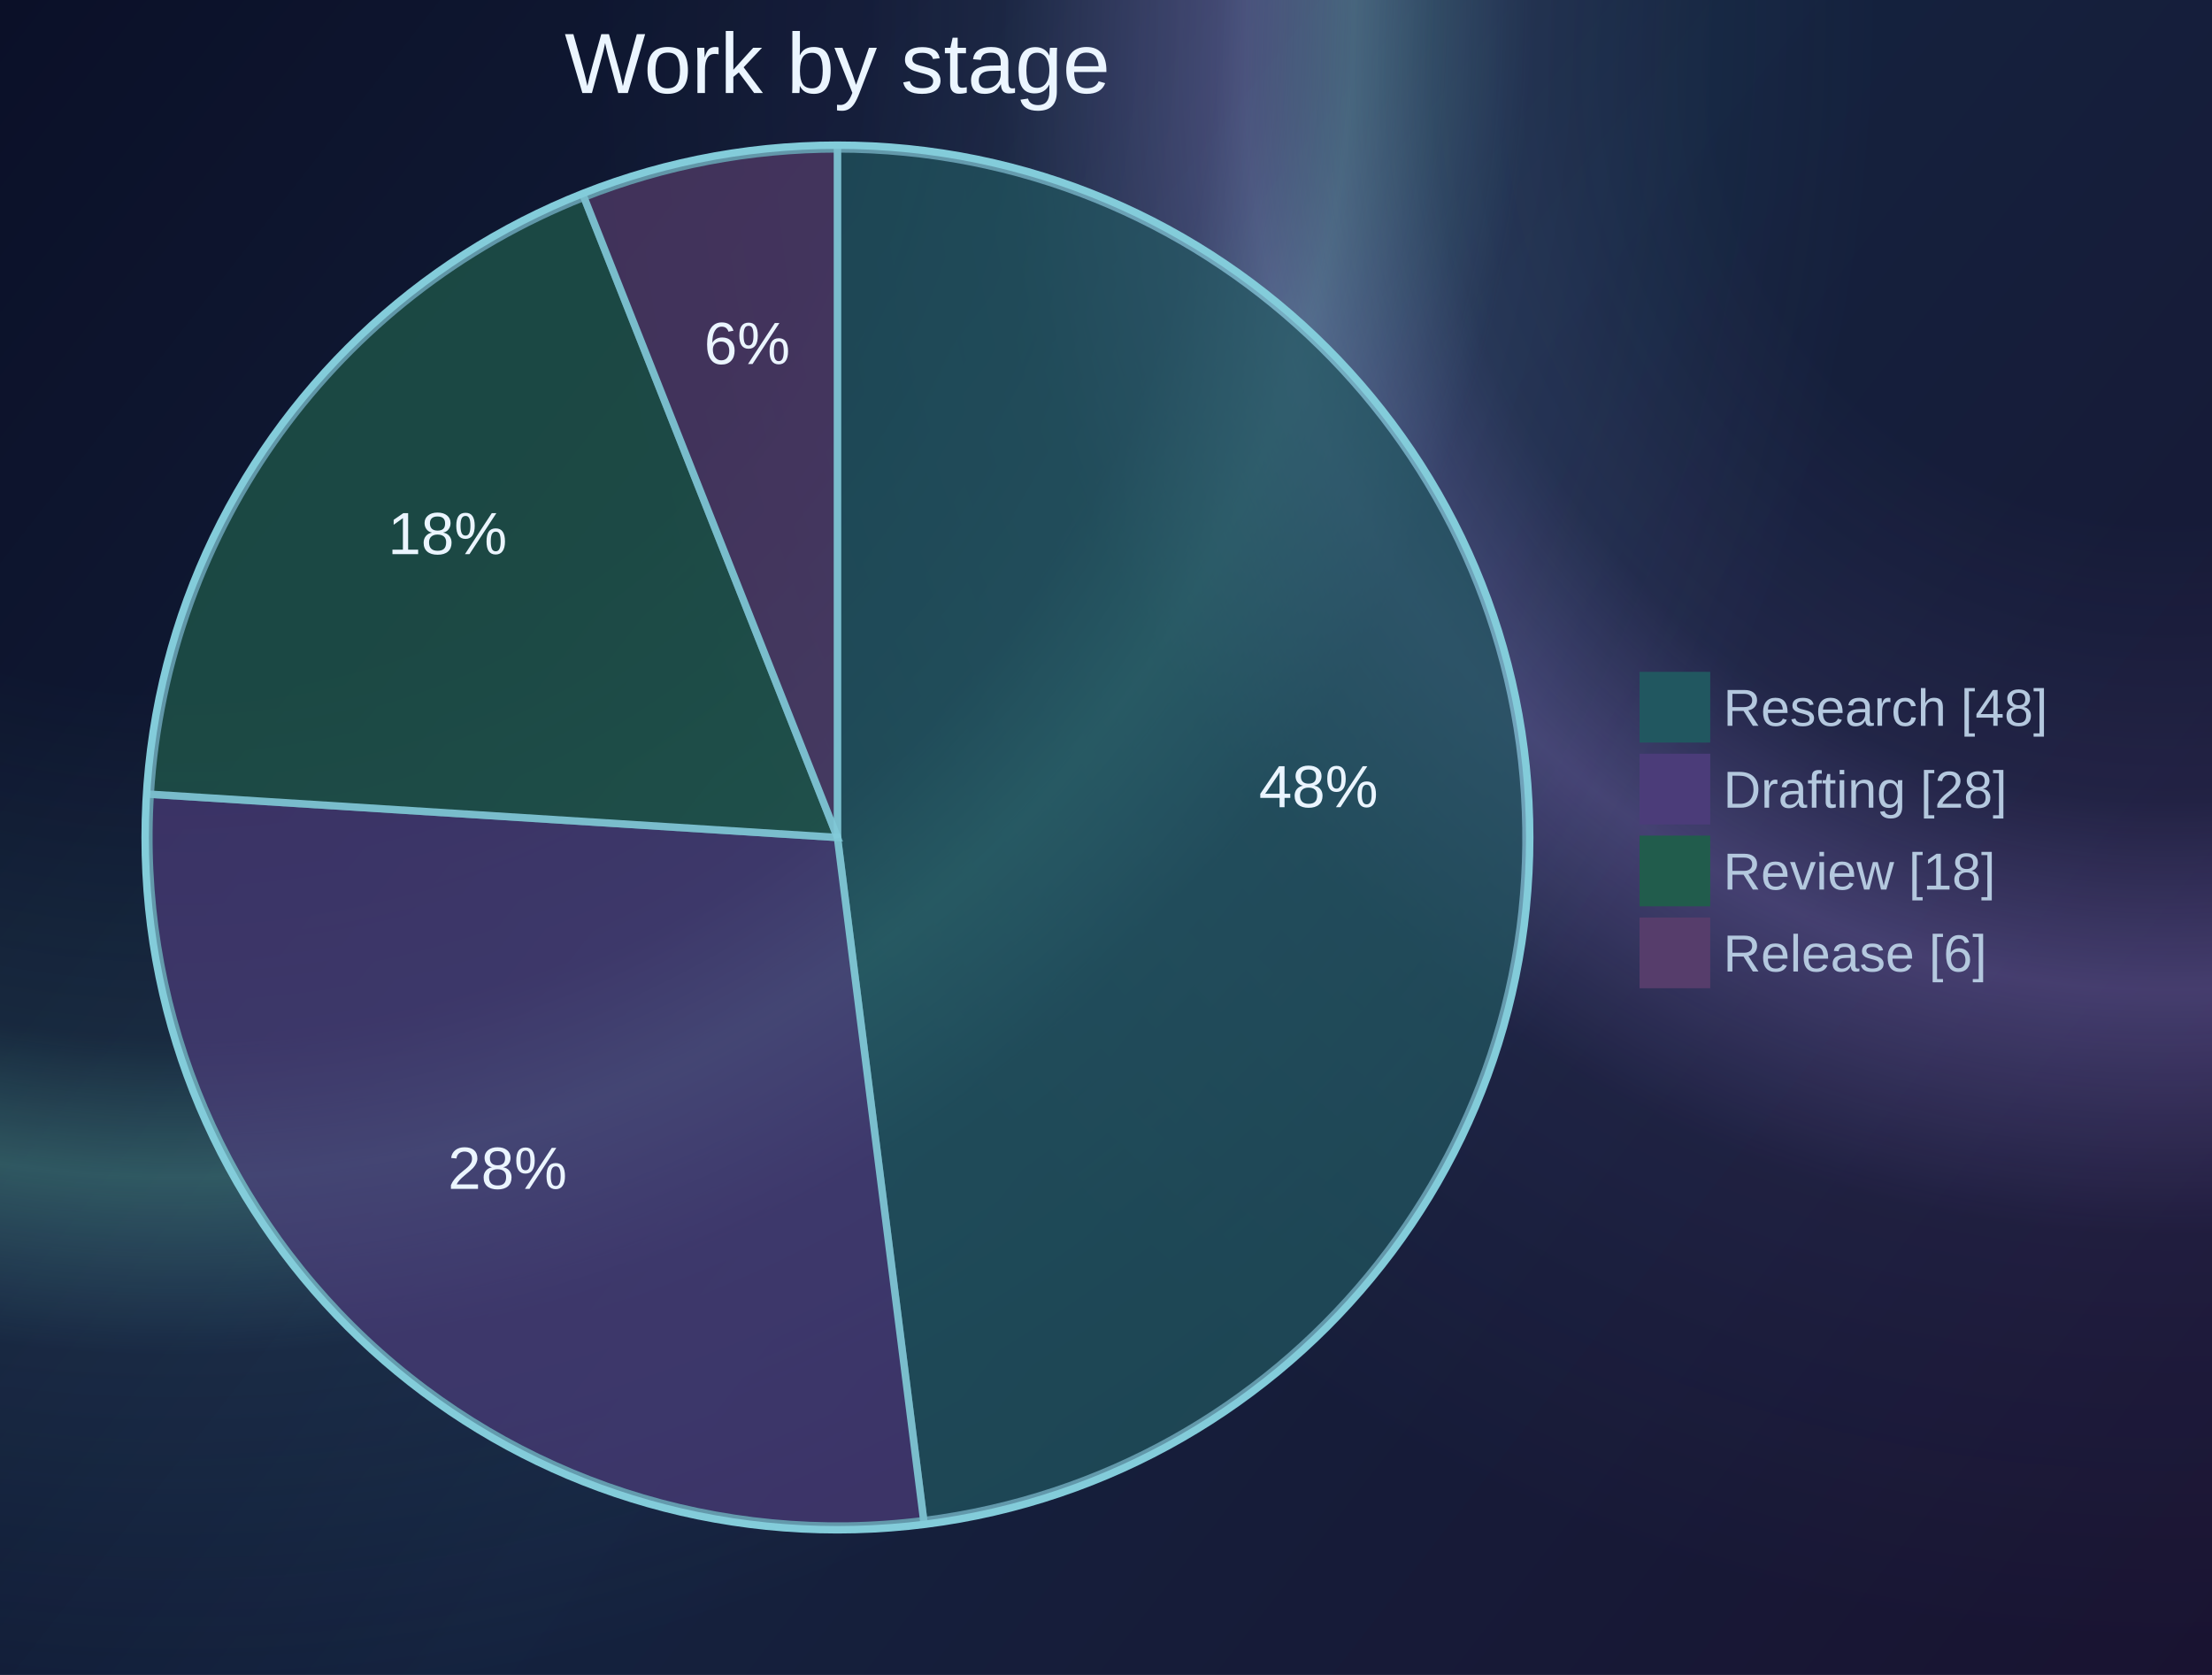
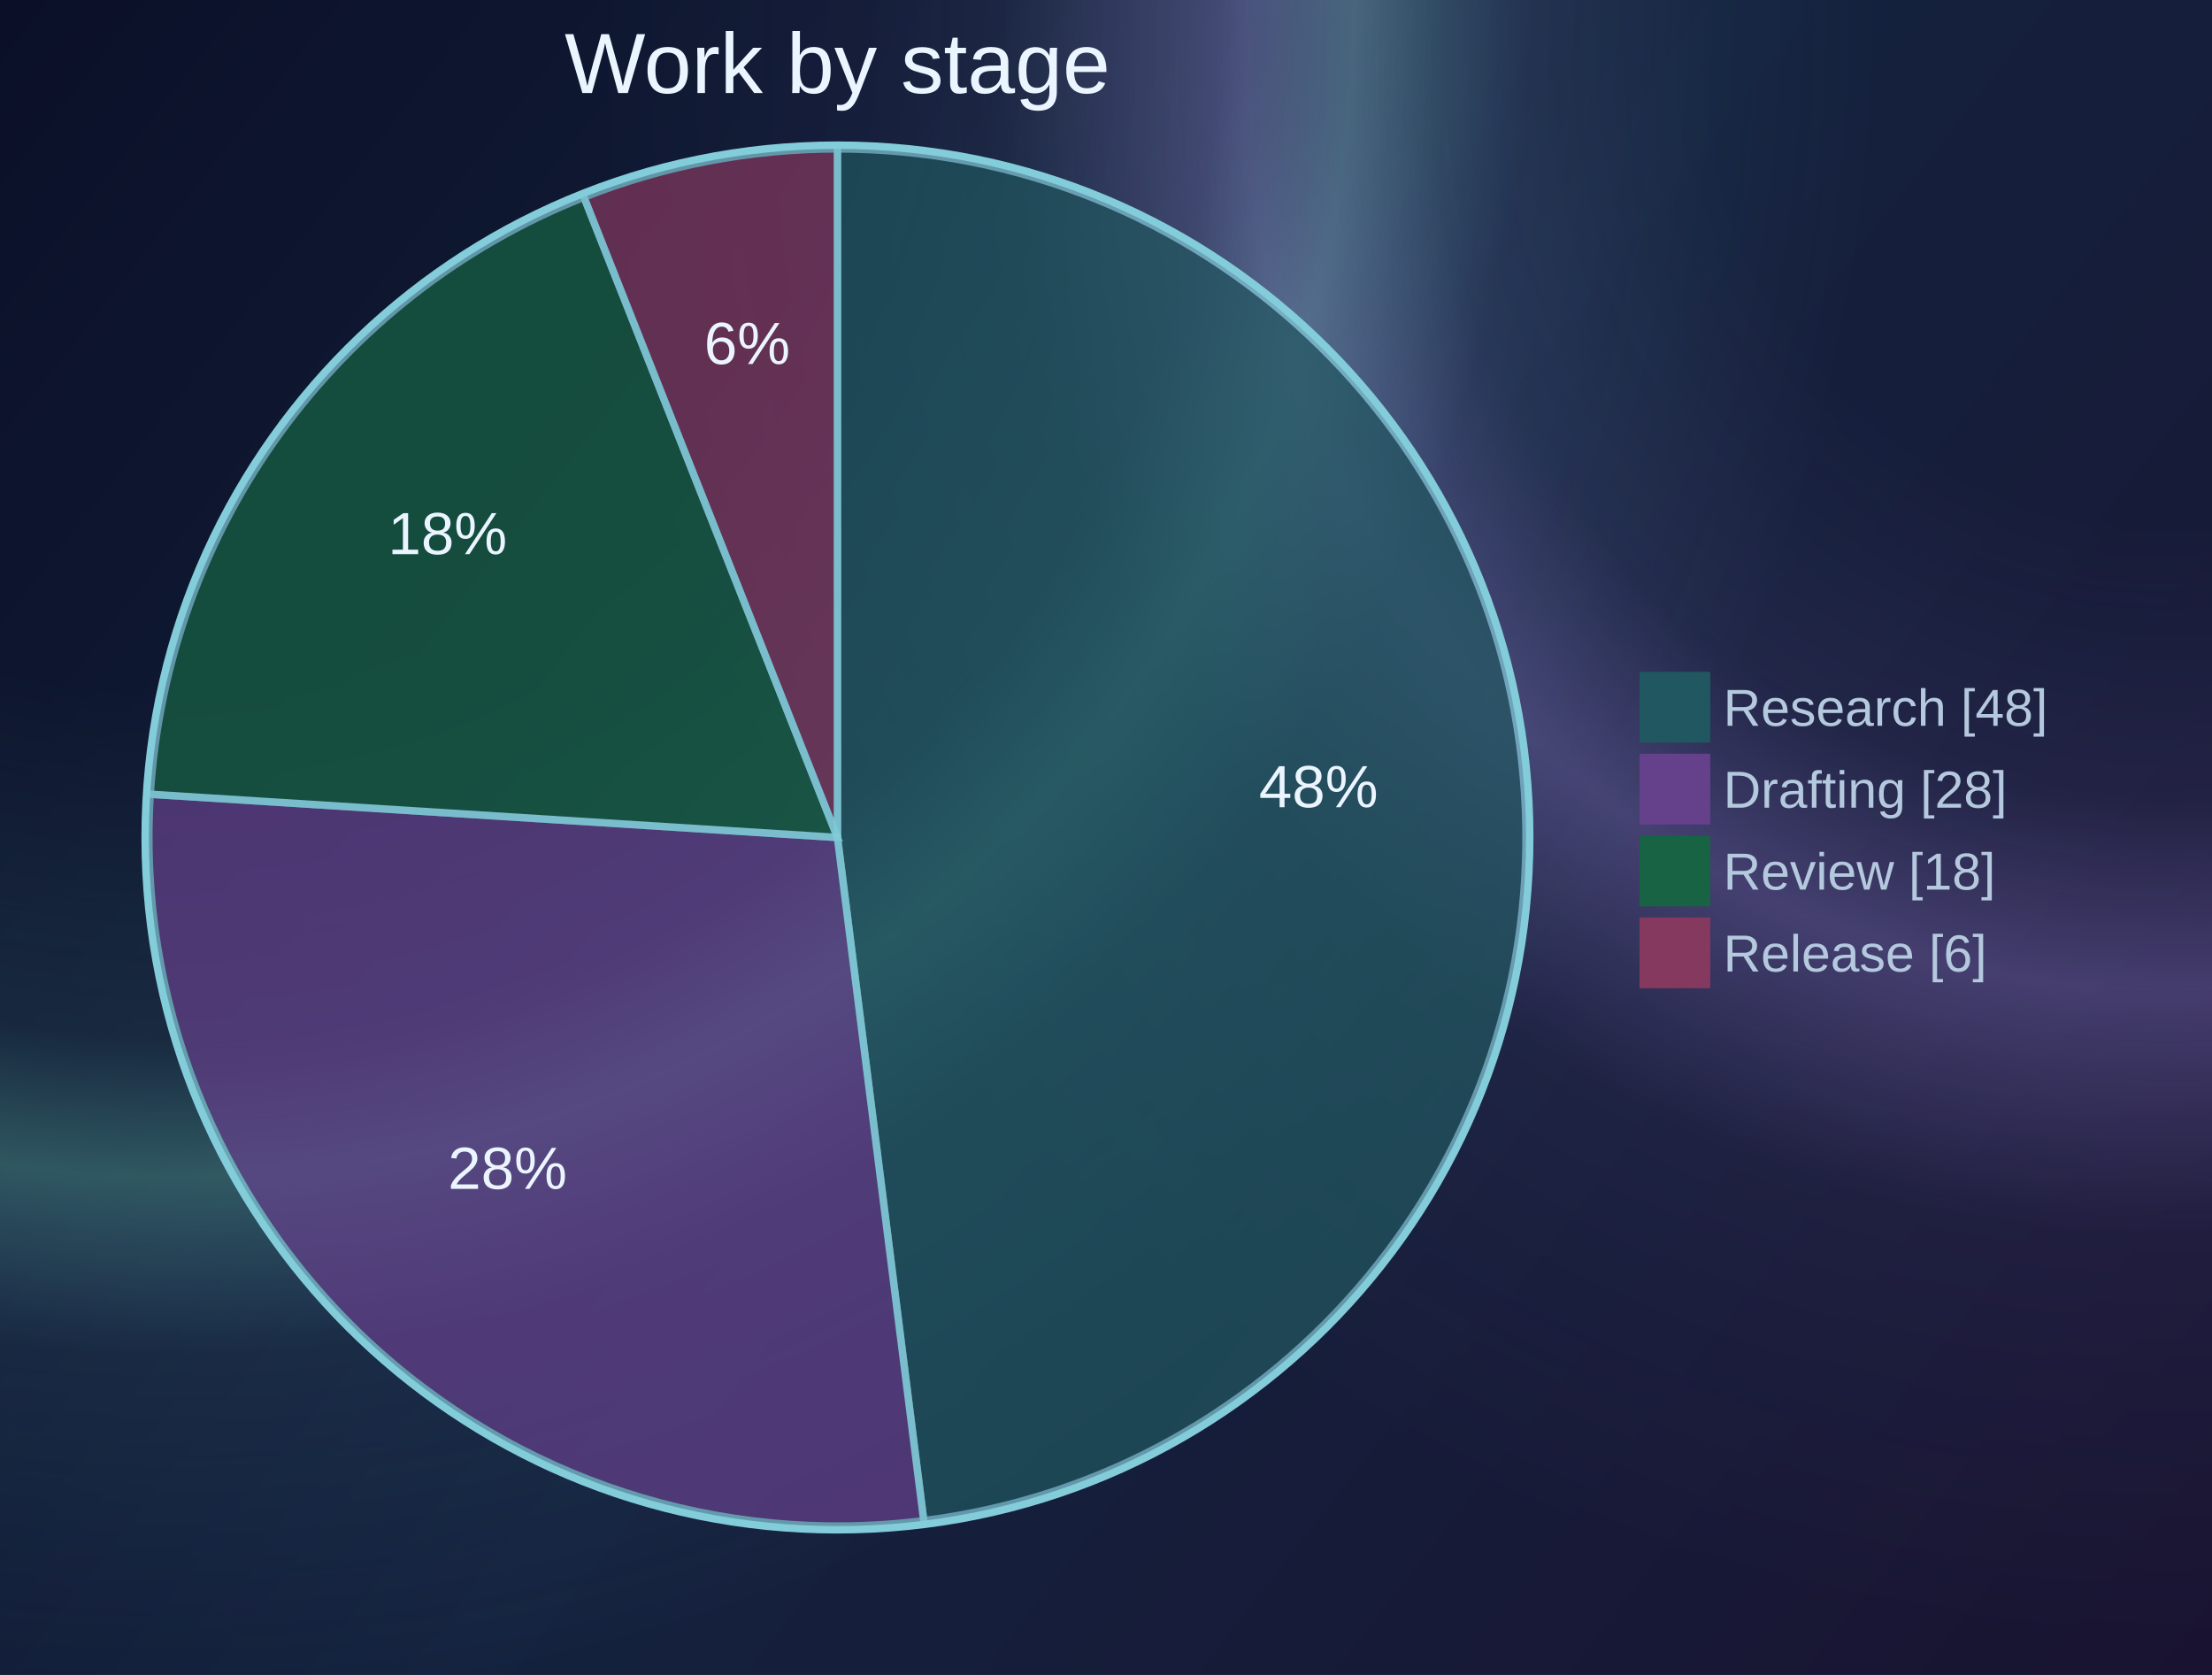
- <svg xmlns="http://www.w3.org/2000/svg" id="merman" width="100%" viewBox="0 0 594.312 450" style="max-width: 594.312px;" role="graphics-document document" aria-roledescription="pie">
+ <svg xmlns="http://www.w3.org/2000/svg" id="merman" width="100%" viewBox="0 0 594.305 450" style="max-width: 594.305px;" role="graphics-document document" aria-roledescription="pie">
  <defs>
-     <linearGradient id="merman-merman-theme-canvas-base-gradient" gradientUnits="userSpaceOnUse" x1="3.476" y1="-4.449" x2="590.837" y2="454.449">
+     <linearGradient id="merman-merman-theme-canvas-base-gradient" gradientUnits="userSpaceOnUse" x1="3.474" y1="-4.447" x2="590.831" y2="454.447">
      <stop offset="0%" stop-color="#0B1028" />
      <stop offset="50%" stop-color="#14223E" />
      <stop offset="100%" stop-color="#191331" />
    </linearGradient>
  </defs>
-   <rect class="merman-theme-canvas-base" data-merman-theme-canvas="base" aria-hidden="true" pointer-events="none" x="0" y="0" width="594.312" height="450" fill="url(#merman-merman-theme-canvas-base-gradient)" />
+   <rect class="merman-theme-canvas-base" data-merman-theme-canvas="base" aria-hidden="true" pointer-events="none" x="0" y="0" width="594.305" height="450" fill="url(#merman-merman-theme-canvas-base-gradient)" />
  <defs>
-     <radialGradient id="merman-merman-theme-canvas-layer-0-gradient" gradientUnits="userSpaceOnUse" cx="47.545" cy="0" r="527.118">
+     <radialGradient id="merman-merman-theme-canvas-layer-0-gradient" gradientUnits="userSpaceOnUse" cx="47.544" cy="0" r="527.114">
      <stop offset="0%" stop-color="rgba(120, 232, 202, 0)" />
      <stop offset="35%" stop-color="rgba(120, 232, 202, 0)" />
      <stop offset="53%" stop-color="rgba(120, 232, 202, 0.08)" />
      <stop offset="60%" stop-color="rgba(120, 232, 202, 0.3)" />
      <stop offset="69%" stop-color="rgba(130, 220, 236, 0.07)" />
      <stop offset="87%" stop-color="rgba(130, 220, 236, 0)" />
      <stop offset="100%" stop-color="rgba(130, 220, 236, 0)" />
    </radialGradient>
  </defs>
  <g class="merman-theme-canvas-layer" data-merman-theme-canvas-layer="0" aria-hidden="true" pointer-events="none">
-     <rect x="0" y="0" width="594.312" height="450" fill="url(#merman-merman-theme-canvas-layer-0-gradient)" />
+     <rect x="0" y="0" width="594.305" height="450" fill="url(#merman-merman-theme-canvas-layer-0-gradient)" />
  </g>
  <defs>
-     <radialGradient id="merman-merman-theme-canvas-layer-1-gradient" gradientUnits="userSpaceOnUse" cx="582.426" cy="18" r="506.034">
+     <radialGradient id="merman-merman-theme-canvas-layer-1-gradient" gradientUnits="userSpaceOnUse" cx="582.419" cy="18" r="506.029">
      <stop offset="0%" stop-color="rgba(187, 156, 255, 0)" />
      <stop offset="24%" stop-color="rgba(187, 156, 255, 0)" />
      <stop offset="39%" stop-color="rgba(187, 156, 255, 0.07)" />
      <stop offset="49%" stop-color="rgba(187, 156, 255, 0.28)" />
      <stop offset="62%" stop-color="rgba(187, 156, 255, 0.05)" />
      <stop offset="84%" stop-color="rgba(187, 156, 255, 0)" />
      <stop offset="100%" stop-color="rgba(187, 156, 255, 0)" />
    </radialGradient>
  </defs>
  <g class="merman-theme-canvas-layer" data-merman-theme-canvas-layer="1" aria-hidden="true" pointer-events="none">
-     <rect x="0" y="0" width="594.312" height="450" fill="url(#merman-merman-theme-canvas-layer-1-gradient)" />
+     <rect x="0" y="0" width="594.305" height="450" fill="url(#merman-merman-theme-canvas-layer-1-gradient)" />
  </g>
  <style>#merman{font-family:Avenir, "Segoe UI", Arial, "Noto Sans CJK SC", sans-serif;font-size:16px;fill:#333;}@keyframes edge-animation-frame{from{stroke-dashoffset:0;}}@keyframes dash{to{stroke-dashoffset:0;}}#merman .edge-animation-slow{stroke-dasharray:9,5!important;stroke-dashoffset:900;animation:dash 50s linear infinite;stroke-linecap:round;}#merman .edge-animation-fast{stroke-dasharray:9,5!important;stroke-dashoffset:900;animation:dash 20s linear infinite;stroke-linecap:round;}#merman .error-icon{fill:#552222;}#merman .error-text{fill:#552222;stroke:#552222;}#merman .edge-thickness-normal{stroke-width:1px;}#merman .edge-thickness-thick{stroke-width:3.5px;}#merman .edge-pattern-solid{stroke-dasharray:0;}#merman .edge-thickness-invisible{stroke-width:0;fill:none;}#merman .edge-pattern-dashed{stroke-dasharray:3;}#merman .edge-pattern-dotted{stroke-dasharray:2;}#merman .marker{fill:#333333;stroke:#333333;}#merman .marker.cross{stroke:#333333;}#merman svg{font-family:Avenir, "Segoe UI", Arial, "Noto Sans CJK SC", sans-serif;font-size:16px;}#merman p{margin:0;}#merman .pieCircle{stroke:#83CCDA;stroke-width:2px;opacity:0.7;}#merman .pieCircle.highlighted{scale:1.05;opacity:1;}#merman .pieCircle.highlightedOnHover:hover{transition-duration:250ms;scale:1.05;opacity:1;}#merman .pieOuterCircle{stroke:#83CCDA;stroke-width:2px;fill:none;}#merman .pieTitleText{text-anchor:middle;font-size:23px;fill:#EBF5FF;font-family:Avenir, "Segoe UI", Arial, "Noto Sans CJK SC", sans-serif;font-weight:500;}#merman .slice{font-family:Avenir, "Segoe UI", Arial, "Noto Sans CJK SC", sans-serif;fill:#EBF5FF;font-size:16px;font-weight:500;}#merman .legend text{fill:#B4C8DE;font-family:Avenir, "Segoe UI", Arial, "Noto Sans CJK SC", sans-serif;font-size:14px;}#merman .node .neo-node{stroke:#9370DB;}#merman [data-look="neo"].node rect,#merman [data-look="neo"].cluster rect,#merman [data-look="neo"].node polygon{stroke:#9370DB;filter:drop-shadow(1px 2px 2px rgba(185, 185, 185, 1));}#merman [data-look="neo"].swimlane.cluster rect{filter:none;}#merman [data-look="neo"].node path{stroke:#9370DB;stroke-width:1px;}#merman [data-look="neo"].node .outer-path{filter:drop-shadow(1px 2px 2px rgba(185, 185, 185, 1));}#merman [data-look="neo"].node .neo-line path{stroke:#9370DB;filter:none;}#merman [data-look="neo"].node circle{stroke:#9370DB;filter:drop-shadow(1px 2px 2px rgba(185, 185, 185, 1));}#merman [data-look="neo"].node circle .state-start{fill:#000000;}#merman [data-look="neo"].icon-shape .icon{fill:#9370DB;filter:drop-shadow(1px 2px 2px rgba(185, 185, 185, 1));}#merman [data-look="neo"].icon-shape .icon-neo path{stroke:#9370DB;filter:drop-shadow(1px 2px 2px rgba(185, 185, 185, 1));}#merman :root{--mermaid-font-family:Avenir, "Segoe UI", Arial, "Noto Sans CJK SC", sans-serif;}</style>
  <g />
  <g transform="translate(225,225)">
    <g>
      <circle cx="0" cy="0" r="186" class="pieOuterCircle" />
      <path d="M0,-185A185,185,0,0,1,23.187,183.541L0,0Z" fill="#215760" class="pieCircle" />
-       <path d="M23.187,183.541A185,185,0,0,1,-184.635,-11.616L0,0Z" fill="#4B3C79" class="pieCircle" />
-       <path d="M-184.635,-11.616A185,185,0,0,1,-68.103,-172.009L0,0Z" fill="#215C4C" class="pieCircle" />
-       <path d="M-68.103,-172.009A185,185,0,0,1,0,-185L0,0Z" fill="#563D6B" class="pieCircle" />
+       <path d="M23.187,183.541A185,185,0,0,1,-184.635,-11.616L0,0Z" fill="#65408B" class="pieCircle" />
+       <path d="M-184.635,-11.616A185,185,0,0,1,-68.103,-172.009L0,0Z" fill="#176343" class="pieCircle" />
+       <path d="M-68.103,-172.009A185,185,0,0,1,0,-185L0,0Z" fill="#85395F" class="pieCircle" />
      <text transform="translate(129.2445,-8.131372)" class="slice" style="text-anchor: middle;">48%</text>
      <text transform="translate(-88.64885,94.40144)" class="slice" style="text-anchor: middle;">28%</text>
      <text transform="translate(-104.7677,-76.11819)" class="slice" style="text-anchor: middle;">18%</text>
      <text transform="translate(-24.26588,-127.2062)" class="slice" style="text-anchor: middle;">6%</text>
    </g>
    <text x="0" y="-200" class="pieTitleText">Work by stage</text>
    <g class="legend" transform="translate(216,-44)">
      <rect width="18" height="18" style="fill: rgb(33, 87, 96); stroke: rgb(33, 87, 96);" />
      <text x="22" y="14">Research [48]</text>
    </g>
    <g class="legend" transform="translate(216,-22)">
-       <rect width="18" height="18" style="fill: rgb(75, 60, 121); stroke: rgb(75, 60, 121);" />
+       <rect width="18" height="18" style="fill: rgb(101, 64, 139); stroke: rgb(101, 64, 139);" />
      <text x="22" y="14">Drafting [28]</text>
    </g>
    <g class="legend" transform="translate(216,0)">
-       <rect width="18" height="18" style="fill: rgb(33, 92, 76); stroke: rgb(33, 92, 76);" />
+       <rect width="18" height="18" style="fill: rgb(23, 99, 67); stroke: rgb(23, 99, 67);" />
      <text x="22" y="14">Review [18]</text>
    </g>
    <g class="legend" transform="translate(216,22)">
-       <rect width="18" height="18" style="fill: rgb(86, 61, 107); stroke: rgb(86, 61, 107);" />
+       <rect width="18" height="18" style="fill: rgb(133, 57, 95); stroke: rgb(133, 57, 95);" />
      <text x="22" y="14">Release [6]</text>
    </g>
  </g>
</svg>
